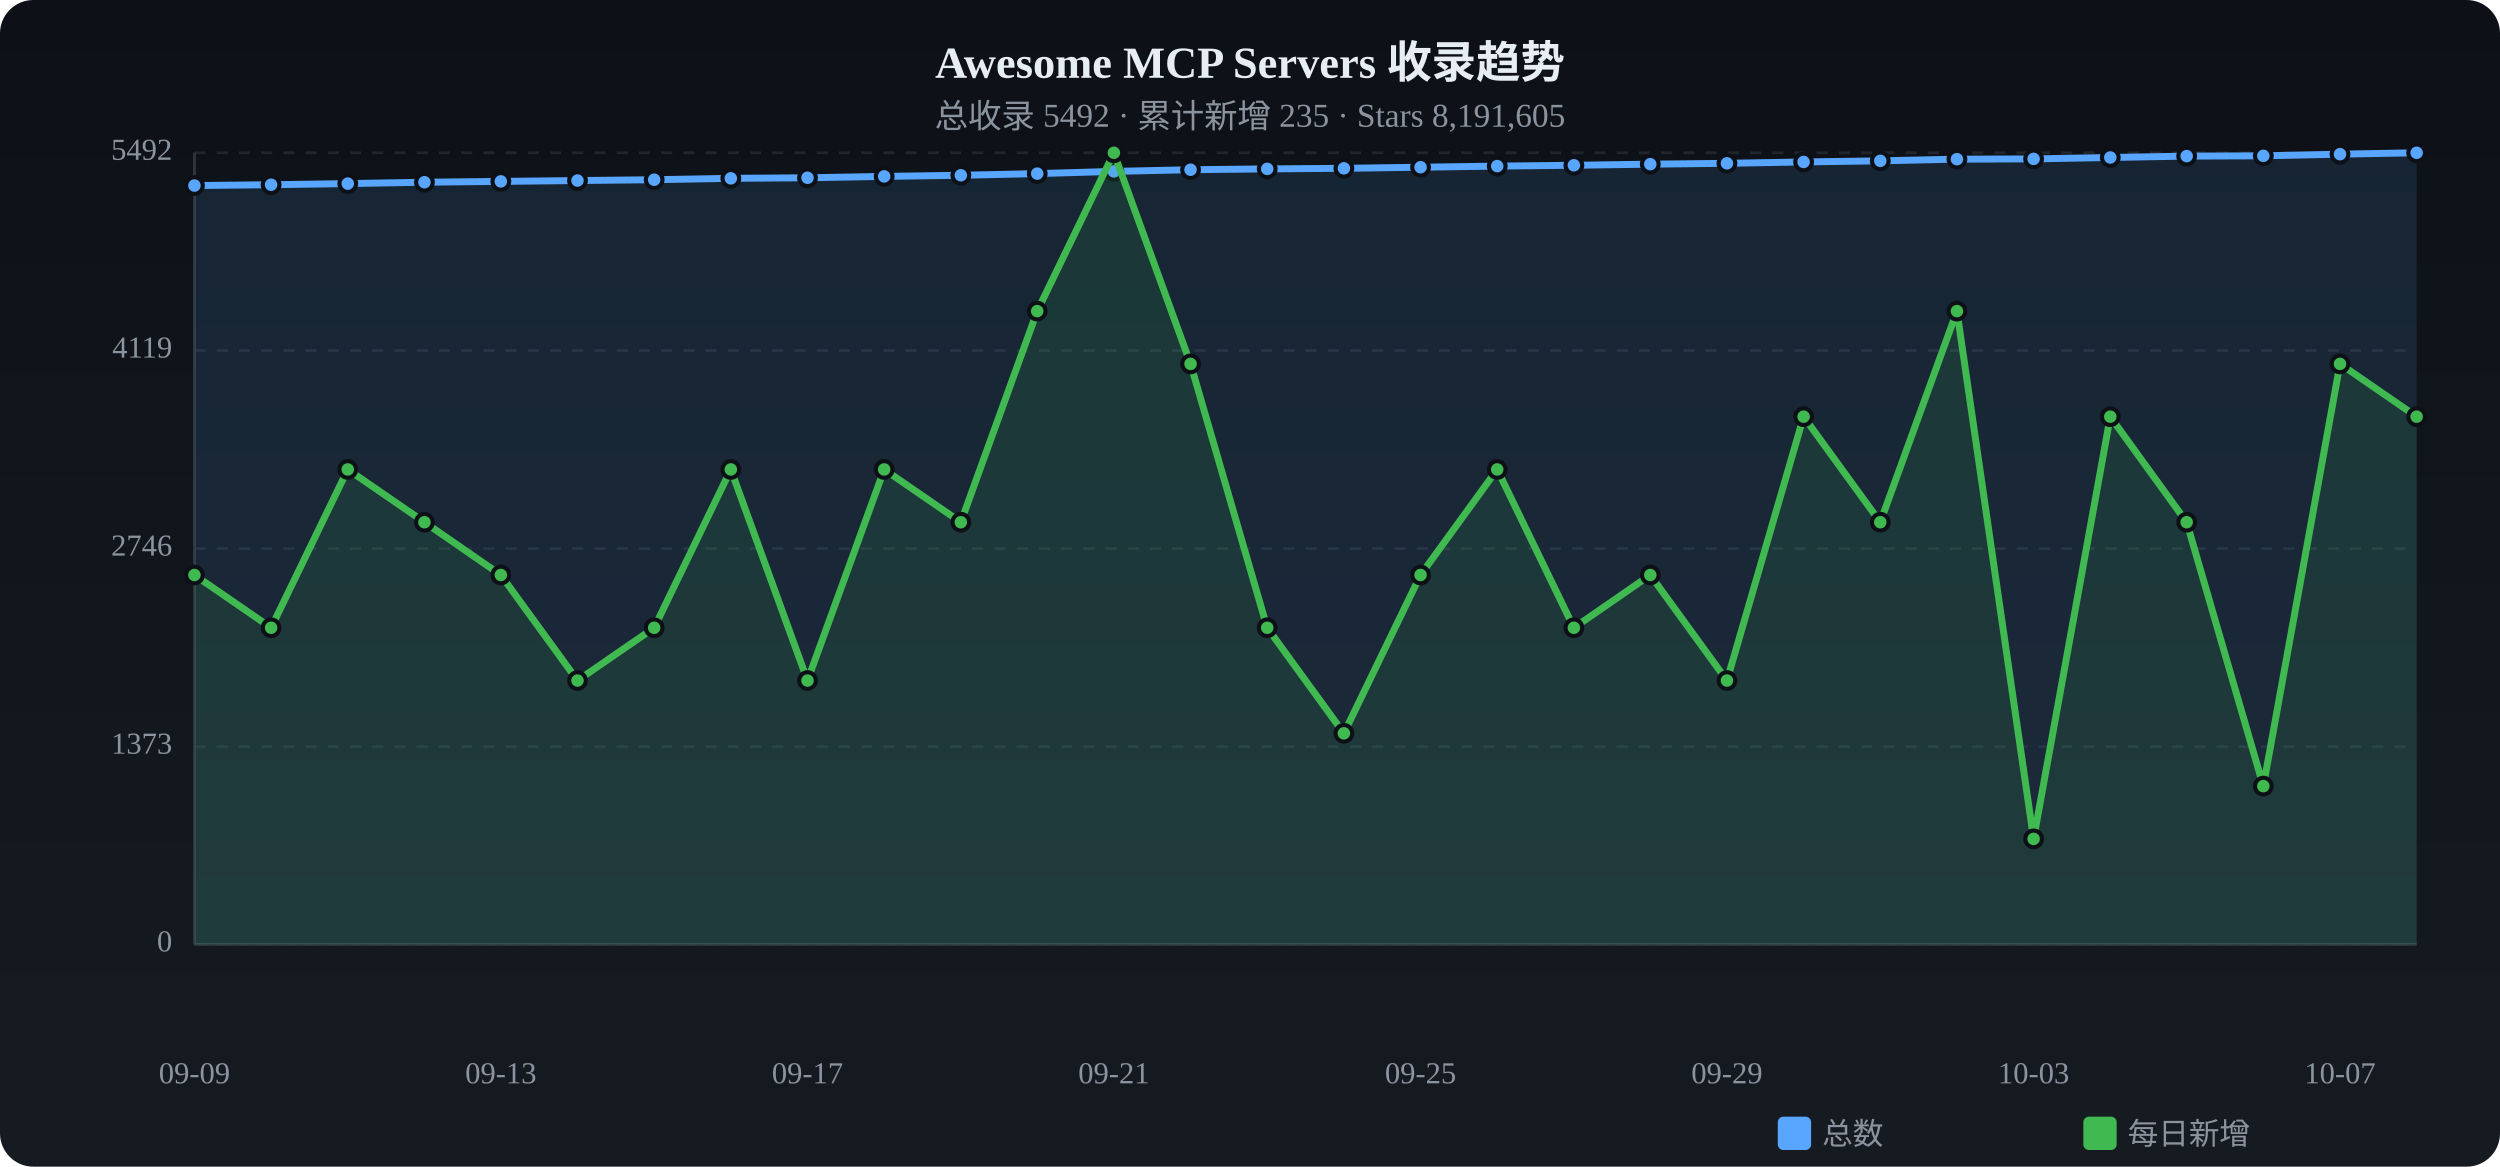
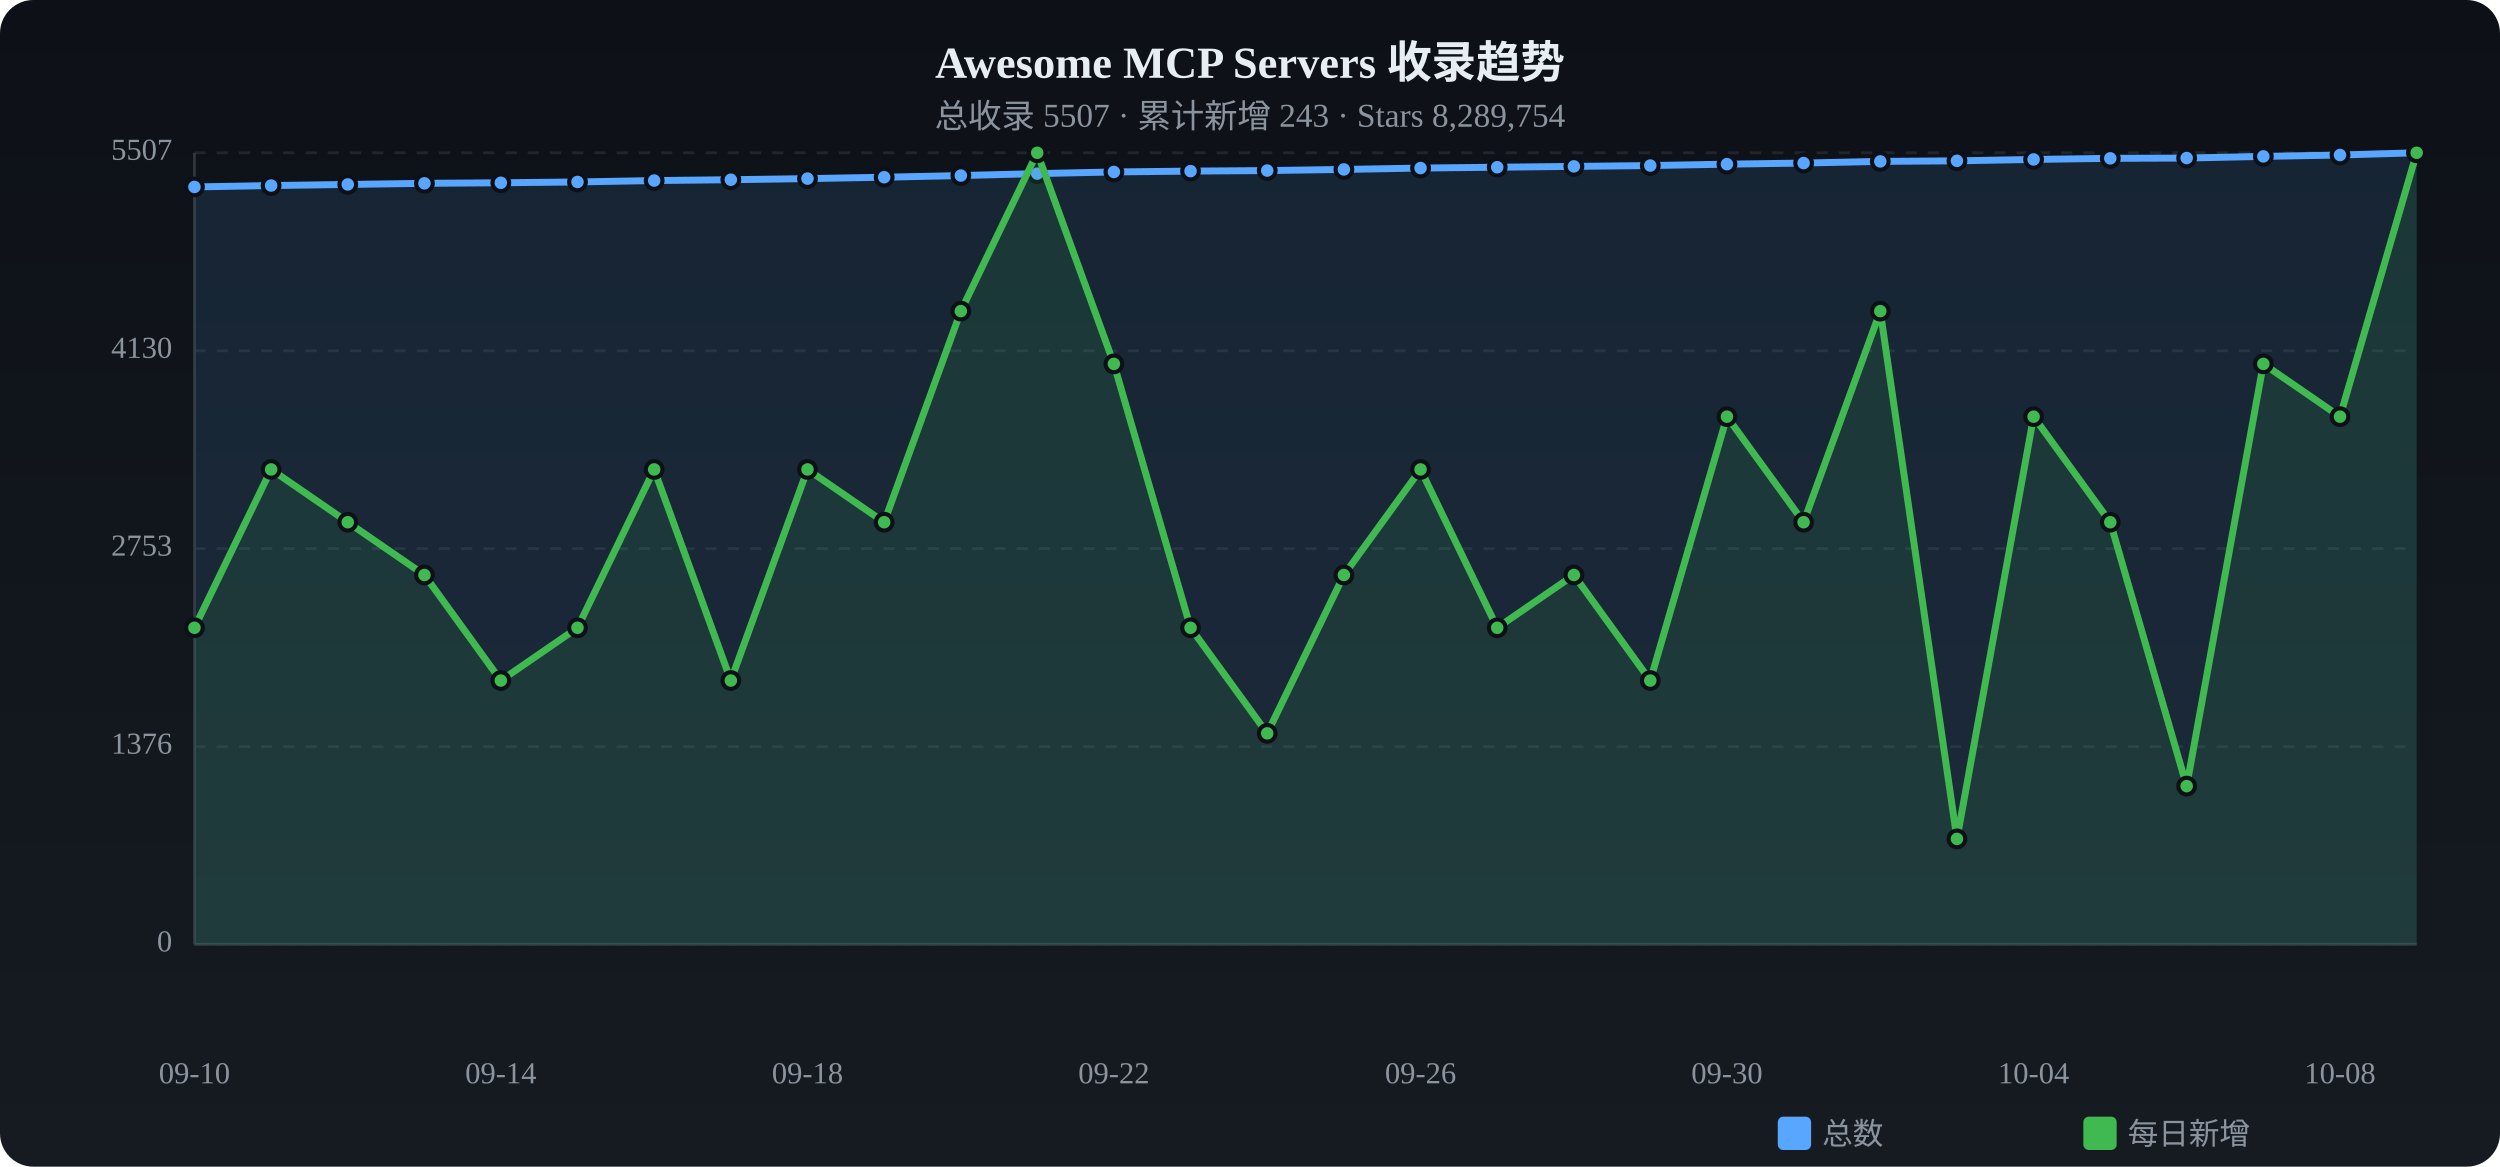
<svg xmlns="http://www.w3.org/2000/svg" viewBox="0 0 900 420" width="900" height="420">
  <defs>
    <linearGradient id="tbg" x1="0%" y1="0%" x2="0%" y2="100%">
      <stop offset="0%" stop-color="#0d1117" />
      <stop offset="100%" stop-color="#161b22" />
    </linearGradient>
  </defs>
  <rect width="900" height="420" rx="12" fill="url(#tbg)" />
  <text x="450.0" y="28" text-anchor="middle" fill="#e6edf3" font-size="16" font-weight="bold">Awesome MCP Servers 收录趋势</text>
-   <text x="450.0" y="46" text-anchor="middle" fill="#8b949e" font-size="12">总收录 5492 · 累计新增 235 · Stars 8,191,605</text>
+   <text x="450.0" y="46" text-anchor="middle" fill="#8b949e" font-size="12">总收录 5507 · 累计新增 243 · Stars 8,289,754</text>
  <text x="62" y="340.0" text-anchor="end" fill="#8b949e" font-size="11" dominant-baseline="middle">0</text>
  <line x1="70" y1="340.0" x2="870" y2="340.0" stroke="#21262d" stroke-dasharray="4 4" />
-   <text x="62" y="268.8" text-anchor="end" fill="#8b949e" font-size="11" dominant-baseline="middle">1373</text>
+   <text x="62" y="268.8" text-anchor="end" fill="#8b949e" font-size="11" dominant-baseline="middle">1376</text>
  <line x1="70" y1="268.8" x2="870" y2="268.8" stroke="#21262d" stroke-dasharray="4 4" />
-   <text x="62" y="197.5" text-anchor="end" fill="#8b949e" font-size="11" dominant-baseline="middle">2746</text>
+   <text x="62" y="197.5" text-anchor="end" fill="#8b949e" font-size="11" dominant-baseline="middle">2753</text>
  <line x1="70" y1="197.5" x2="870" y2="197.5" stroke="#21262d" stroke-dasharray="4 4" />
-   <text x="62" y="126.2" text-anchor="end" fill="#8b949e" font-size="11" dominant-baseline="middle">4119</text>
-   <line x1="70" y1="126.2" x2="870" y2="126.2" stroke="#21262d" stroke-dasharray="4 4" />
-   <text x="62" y="55.0" text-anchor="end" fill="#8b949e" font-size="11" dominant-baseline="middle">5492</text>
+   <text x="62" y="126.3" text-anchor="end" fill="#8b949e" font-size="11" dominant-baseline="middle">4130</text>
+   <line x1="70" y1="126.3" x2="870" y2="126.3" stroke="#21262d" stroke-dasharray="4 4" />
+   <text x="62" y="55.0" text-anchor="end" fill="#8b949e" font-size="11" dominant-baseline="middle">5507</text>
  <line x1="70" y1="55.0" x2="870" y2="55.0" stroke="#21262d" stroke-dasharray="4 4" />
  <line x1="70" y1="55" x2="70" y2="340" stroke="#30363d" />
  <line x1="70" y1="340" x2="870" y2="340" stroke="#30363d" />
-   <path d="M70.0,66.8 L97.6,66.5 L125.2,66.1 L152.8,65.6 L180.3,65.3 L207.9,65.0 L235.5,64.7 L263.1,64.2 L290.7,64.0 L318.3,63.5 L345.9,63.1 L373.4,62.5 L401.0,61.7 L428.6,61.1 L456.2,60.8 L483.8,60.6 L511.4,60.2 L539.0,59.8 L566.6,59.5 L594.1,59.1 L621.7,58.8 L649.3,58.3 L676.9,57.9 L704.5,57.3 L732.1,57.2 L759.7,56.7 L787.2,56.2 L814.8,56.1 L842.4,55.5 L870.0,55.0 L870.0,340 L70.0,340 Z" fill="#58a6ff" opacity="0.12" />
-   <polyline points="70.0,66.8 97.6,66.5 125.2,66.1 152.8,65.6 180.3,65.3 207.9,65.0 235.5,64.7 263.1,64.2 290.7,64.0 318.3,63.5 345.9,63.1 373.4,62.5 401.0,61.7 428.6,61.1 456.2,60.8 483.8,60.6 511.4,60.2 539.0,59.8 566.6,59.5 594.1,59.1 621.7,58.8 649.3,58.3 676.9,57.9 704.5,57.3 732.1,57.2 759.7,56.7 787.2,56.2 814.8,56.1 842.4,55.5 870.0,55.0" fill="none" stroke="#58a6ff" stroke-width="2.5" stroke-linecap="round" stroke-linejoin="round" />
-   <circle cx="70.0" cy="66.8" r="3" fill="#58a6ff" stroke="#0d1117" stroke-width="1.5" />
-   <circle cx="97.6" cy="66.5" r="3" fill="#58a6ff" stroke="#0d1117" stroke-width="1.5" />
-   <circle cx="125.2" cy="66.1" r="3" fill="#58a6ff" stroke="#0d1117" stroke-width="1.5" />
-   <circle cx="152.8" cy="65.6" r="3" fill="#58a6ff" stroke="#0d1117" stroke-width="1.5" />
-   <circle cx="180.3" cy="65.3" r="3" fill="#58a6ff" stroke="#0d1117" stroke-width="1.5" />
-   <circle cx="207.9" cy="65.0" r="3" fill="#58a6ff" stroke="#0d1117" stroke-width="1.5" />
-   <circle cx="235.5" cy="64.7" r="3" fill="#58a6ff" stroke="#0d1117" stroke-width="1.5" />
-   <circle cx="263.1" cy="64.2" r="3" fill="#58a6ff" stroke="#0d1117" stroke-width="1.5" />
-   <circle cx="290.7" cy="64.0" r="3" fill="#58a6ff" stroke="#0d1117" stroke-width="1.5" />
-   <circle cx="318.3" cy="63.5" r="3" fill="#58a6ff" stroke="#0d1117" stroke-width="1.5" />
-   <circle cx="345.9" cy="63.1" r="3" fill="#58a6ff" stroke="#0d1117" stroke-width="1.5" />
+   <path d="M70.0,67.3 L97.6,66.8 L125.2,66.4 L152.8,66.0 L180.3,65.8 L207.9,65.5 L235.5,65.0 L263.1,64.7 L290.7,64.3 L318.3,63.8 L345.9,63.2 L373.4,62.5 L401.0,61.9 L428.6,61.6 L456.2,61.4 L483.8,61.0 L511.4,60.5 L539.0,60.2 L566.6,59.9 L594.1,59.6 L621.7,59.1 L649.3,58.7 L676.9,58.1 L704.5,57.9 L732.1,57.4 L759.7,57.0 L787.2,56.9 L814.8,56.3 L842.4,55.8 L870.0,55.0 L870.0,340 L70.0,340 Z" fill="#58a6ff" opacity="0.12" />
+   <polyline points="70.0,67.3 97.6,66.8 125.2,66.4 152.8,66.0 180.3,65.8 207.9,65.5 235.5,65.0 263.1,64.7 290.7,64.3 318.3,63.8 345.9,63.2 373.4,62.5 401.0,61.9 428.6,61.6 456.2,61.4 483.8,61.0 511.4,60.5 539.0,60.2 566.6,59.9 594.1,59.6 621.7,59.1 649.3,58.7 676.9,58.1 704.5,57.9 732.1,57.4 759.7,57.0 787.2,56.9 814.8,56.3 842.4,55.8 870.0,55.0" fill="none" stroke="#58a6ff" stroke-width="2.5" stroke-linecap="round" stroke-linejoin="round" />
+   <circle cx="70.0" cy="67.3" r="3" fill="#58a6ff" stroke="#0d1117" stroke-width="1.5" />
+   <circle cx="97.6" cy="66.8" r="3" fill="#58a6ff" stroke="#0d1117" stroke-width="1.5" />
+   <circle cx="125.2" cy="66.4" r="3" fill="#58a6ff" stroke="#0d1117" stroke-width="1.5" />
+   <circle cx="152.8" cy="66.0" r="3" fill="#58a6ff" stroke="#0d1117" stroke-width="1.5" />
+   <circle cx="180.3" cy="65.8" r="3" fill="#58a6ff" stroke="#0d1117" stroke-width="1.5" />
+   <circle cx="207.9" cy="65.5" r="3" fill="#58a6ff" stroke="#0d1117" stroke-width="1.5" />
+   <circle cx="235.5" cy="65.0" r="3" fill="#58a6ff" stroke="#0d1117" stroke-width="1.5" />
+   <circle cx="263.1" cy="64.7" r="3" fill="#58a6ff" stroke="#0d1117" stroke-width="1.5" />
+   <circle cx="290.7" cy="64.3" r="3" fill="#58a6ff" stroke="#0d1117" stroke-width="1.5" />
+   <circle cx="318.3" cy="63.8" r="3" fill="#58a6ff" stroke="#0d1117" stroke-width="1.5" />
+   <circle cx="345.9" cy="63.2" r="3" fill="#58a6ff" stroke="#0d1117" stroke-width="1.5" />
  <circle cx="373.4" cy="62.5" r="3" fill="#58a6ff" stroke="#0d1117" stroke-width="1.5" />
-   <circle cx="401.0" cy="61.7" r="3" fill="#58a6ff" stroke="#0d1117" stroke-width="1.5" />
-   <circle cx="428.6" cy="61.1" r="3" fill="#58a6ff" stroke="#0d1117" stroke-width="1.5" />
-   <circle cx="456.2" cy="60.8" r="3" fill="#58a6ff" stroke="#0d1117" stroke-width="1.5" />
-   <circle cx="483.8" cy="60.6" r="3" fill="#58a6ff" stroke="#0d1117" stroke-width="1.5" />
-   <circle cx="511.4" cy="60.2" r="3" fill="#58a6ff" stroke="#0d1117" stroke-width="1.5" />
-   <circle cx="539.0" cy="59.8" r="3" fill="#58a6ff" stroke="#0d1117" stroke-width="1.5" />
-   <circle cx="566.6" cy="59.5" r="3" fill="#58a6ff" stroke="#0d1117" stroke-width="1.5" />
-   <circle cx="594.1" cy="59.1" r="3" fill="#58a6ff" stroke="#0d1117" stroke-width="1.5" />
-   <circle cx="621.7" cy="58.8" r="3" fill="#58a6ff" stroke="#0d1117" stroke-width="1.5" />
-   <circle cx="649.3" cy="58.3" r="3" fill="#58a6ff" stroke="#0d1117" stroke-width="1.5" />
-   <circle cx="676.9" cy="57.9" r="3" fill="#58a6ff" stroke="#0d1117" stroke-width="1.5" />
-   <circle cx="704.5" cy="57.3" r="3" fill="#58a6ff" stroke="#0d1117" stroke-width="1.5" />
-   <circle cx="732.1" cy="57.2" r="3" fill="#58a6ff" stroke="#0d1117" stroke-width="1.5" />
-   <circle cx="759.7" cy="56.7" r="3" fill="#58a6ff" stroke="#0d1117" stroke-width="1.5" />
-   <circle cx="787.2" cy="56.2" r="3" fill="#58a6ff" stroke="#0d1117" stroke-width="1.5" />
-   <circle cx="814.8" cy="56.1" r="3" fill="#58a6ff" stroke="#0d1117" stroke-width="1.5" />
-   <circle cx="842.4" cy="55.5" r="3" fill="#58a6ff" stroke="#0d1117" stroke-width="1.5" />
+   <circle cx="401.0" cy="61.9" r="3" fill="#58a6ff" stroke="#0d1117" stroke-width="1.5" />
+   <circle cx="428.6" cy="61.6" r="3" fill="#58a6ff" stroke="#0d1117" stroke-width="1.5" />
+   <circle cx="456.2" cy="61.4" r="3" fill="#58a6ff" stroke="#0d1117" stroke-width="1.5" />
+   <circle cx="483.8" cy="61.0" r="3" fill="#58a6ff" stroke="#0d1117" stroke-width="1.5" />
+   <circle cx="511.4" cy="60.5" r="3" fill="#58a6ff" stroke="#0d1117" stroke-width="1.5" />
+   <circle cx="539.0" cy="60.2" r="3" fill="#58a6ff" stroke="#0d1117" stroke-width="1.5" />
+   <circle cx="566.6" cy="59.9" r="3" fill="#58a6ff" stroke="#0d1117" stroke-width="1.5" />
+   <circle cx="594.1" cy="59.6" r="3" fill="#58a6ff" stroke="#0d1117" stroke-width="1.5" />
+   <circle cx="621.7" cy="59.1" r="3" fill="#58a6ff" stroke="#0d1117" stroke-width="1.5" />
+   <circle cx="649.3" cy="58.7" r="3" fill="#58a6ff" stroke="#0d1117" stroke-width="1.5" />
+   <circle cx="676.9" cy="58.1" r="3" fill="#58a6ff" stroke="#0d1117" stroke-width="1.5" />
+   <circle cx="704.5" cy="57.9" r="3" fill="#58a6ff" stroke="#0d1117" stroke-width="1.5" />
+   <circle cx="732.1" cy="57.4" r="3" fill="#58a6ff" stroke="#0d1117" stroke-width="1.5" />
+   <circle cx="759.7" cy="57.0" r="3" fill="#58a6ff" stroke="#0d1117" stroke-width="1.5" />
+   <circle cx="787.2" cy="56.9" r="3" fill="#58a6ff" stroke="#0d1117" stroke-width="1.5" />
+   <circle cx="814.8" cy="56.3" r="3" fill="#58a6ff" stroke="#0d1117" stroke-width="1.5" />
+   <circle cx="842.4" cy="55.8" r="3" fill="#58a6ff" stroke="#0d1117" stroke-width="1.5" />
  <circle cx="870.0" cy="55.0" r="3" fill="#58a6ff" stroke="#0d1117" stroke-width="1.5" />
-   <path d="M70.0,207.0 L97.6,226.0 L125.2,169.0 L152.8,188.0 L180.3,207.0 L207.9,245.0 L235.5,226.0 L263.1,169.0 L290.7,245.0 L318.3,169.0 L345.9,188.0 L373.4,112.0 L401.0,55.0 L428.6,131.0 L456.2,226.0 L483.8,264.0 L511.4,207.0 L539.0,169.0 L566.6,226.0 L594.1,207.0 L621.7,245.0 L649.3,150.0 L676.9,188.0 L704.5,112.0 L732.1,302.0 L759.7,150.0 L787.2,188.0 L814.8,283.0 L842.4,131.0 L870.0,150.0 L870.0,340 L70.0,340 Z" fill="#3fb950" opacity="0.12" />
-   <polyline points="70.0,207.0 97.6,226.0 125.2,169.0 152.8,188.0 180.3,207.0 207.9,245.0 235.5,226.0 263.1,169.0 290.7,245.0 318.3,169.0 345.9,188.0 373.4,112.0 401.0,55.0 428.6,131.0 456.2,226.0 483.8,264.0 511.4,207.0 539.0,169.0 566.6,226.0 594.1,207.0 621.7,245.0 649.3,150.0 676.9,188.0 704.5,112.0 732.1,302.0 759.7,150.0 787.2,188.0 814.8,283.0 842.4,131.0 870.0,150.0" fill="none" stroke="#3fb950" stroke-width="2.5" stroke-linecap="round" stroke-linejoin="round" />
-   <circle cx="70.0" cy="207.0" r="3" fill="#3fb950" stroke="#0d1117" stroke-width="1.5" />
-   <circle cx="97.6" cy="226.0" r="3" fill="#3fb950" stroke="#0d1117" stroke-width="1.5" />
-   <circle cx="125.2" cy="169.0" r="3" fill="#3fb950" stroke="#0d1117" stroke-width="1.5" />
-   <circle cx="152.8" cy="188.0" r="3" fill="#3fb950" stroke="#0d1117" stroke-width="1.5" />
-   <circle cx="180.3" cy="207.0" r="3" fill="#3fb950" stroke="#0d1117" stroke-width="1.5" />
-   <circle cx="207.9" cy="245.0" r="3" fill="#3fb950" stroke="#0d1117" stroke-width="1.5" />
-   <circle cx="235.5" cy="226.0" r="3" fill="#3fb950" stroke="#0d1117" stroke-width="1.5" />
-   <circle cx="263.1" cy="169.0" r="3" fill="#3fb950" stroke="#0d1117" stroke-width="1.5" />
-   <circle cx="290.7" cy="245.0" r="3" fill="#3fb950" stroke="#0d1117" stroke-width="1.5" />
-   <circle cx="318.3" cy="169.0" r="3" fill="#3fb950" stroke="#0d1117" stroke-width="1.5" />
-   <circle cx="345.9" cy="188.0" r="3" fill="#3fb950" stroke="#0d1117" stroke-width="1.5" />
-   <circle cx="373.4" cy="112.0" r="3" fill="#3fb950" stroke="#0d1117" stroke-width="1.5" />
-   <circle cx="401.0" cy="55.0" r="3" fill="#3fb950" stroke="#0d1117" stroke-width="1.5" />
-   <circle cx="428.6" cy="131.0" r="3" fill="#3fb950" stroke="#0d1117" stroke-width="1.5" />
-   <circle cx="456.2" cy="226.0" r="3" fill="#3fb950" stroke="#0d1117" stroke-width="1.5" />
-   <circle cx="483.8" cy="264.0" r="3" fill="#3fb950" stroke="#0d1117" stroke-width="1.5" />
-   <circle cx="511.4" cy="207.0" r="3" fill="#3fb950" stroke="#0d1117" stroke-width="1.5" />
-   <circle cx="539.0" cy="169.0" r="3" fill="#3fb950" stroke="#0d1117" stroke-width="1.5" />
-   <circle cx="566.6" cy="226.0" r="3" fill="#3fb950" stroke="#0d1117" stroke-width="1.5" />
-   <circle cx="594.1" cy="207.0" r="3" fill="#3fb950" stroke="#0d1117" stroke-width="1.5" />
-   <circle cx="621.7" cy="245.0" r="3" fill="#3fb950" stroke="#0d1117" stroke-width="1.5" />
-   <circle cx="649.3" cy="150.0" r="3" fill="#3fb950" stroke="#0d1117" stroke-width="1.5" />
-   <circle cx="676.9" cy="188.0" r="3" fill="#3fb950" stroke="#0d1117" stroke-width="1.5" />
-   <circle cx="704.5" cy="112.0" r="3" fill="#3fb950" stroke="#0d1117" stroke-width="1.5" />
-   <circle cx="732.1" cy="302.0" r="3" fill="#3fb950" stroke="#0d1117" stroke-width="1.5" />
-   <circle cx="759.7" cy="150.0" r="3" fill="#3fb950" stroke="#0d1117" stroke-width="1.5" />
-   <circle cx="787.2" cy="188.0" r="3" fill="#3fb950" stroke="#0d1117" stroke-width="1.5" />
-   <circle cx="814.8" cy="283.0" r="3" fill="#3fb950" stroke="#0d1117" stroke-width="1.5" />
-   <circle cx="842.4" cy="131.0" r="3" fill="#3fb950" stroke="#0d1117" stroke-width="1.5" />
-   <circle cx="870.0" cy="150.0" r="3" fill="#3fb950" stroke="#0d1117" stroke-width="1.5" />
-   <text x="70.0" y="390" text-anchor="middle" fill="#8b949e" font-size="11">09-09</text>
-   <text x="180.3" y="390" text-anchor="middle" fill="#8b949e" font-size="11">09-13</text>
-   <text x="290.7" y="390" text-anchor="middle" fill="#8b949e" font-size="11">09-17</text>
-   <text x="401.0" y="390" text-anchor="middle" fill="#8b949e" font-size="11">09-21</text>
-   <text x="511.4" y="390" text-anchor="middle" fill="#8b949e" font-size="11">09-25</text>
-   <text x="621.7" y="390" text-anchor="middle" fill="#8b949e" font-size="11">09-29</text>
-   <text x="732.1" y="390" text-anchor="middle" fill="#8b949e" font-size="11">10-03</text>
-   <text x="842.4" y="390" text-anchor="middle" fill="#8b949e" font-size="11">10-07</text>
+   <path d="M70.0,226.0 L97.6,169.0 L125.2,188.0 L152.8,207.0 L180.3,245.0 L207.9,226.0 L235.5,169.0 L263.1,245.0 L290.7,169.0 L318.3,188.0 L345.9,112.0 L373.4,55.0 L401.0,131.0 L428.6,226.0 L456.2,264.0 L483.8,207.0 L511.4,169.0 L539.0,226.0 L566.6,207.0 L594.1,245.0 L621.7,150.0 L649.3,188.0 L676.9,112.0 L704.5,302.0 L732.1,150.0 L759.7,188.0 L787.2,283.0 L814.8,131.0 L842.4,150.0 L870.0,55.0 L870.0,340 L70.0,340 Z" fill="#3fb950" opacity="0.12" />
+   <polyline points="70.0,226.0 97.6,169.0 125.2,188.0 152.8,207.0 180.3,245.0 207.9,226.0 235.5,169.0 263.1,245.0 290.7,169.0 318.3,188.0 345.9,112.0 373.4,55.0 401.0,131.0 428.6,226.0 456.2,264.0 483.8,207.0 511.4,169.0 539.0,226.0 566.6,207.0 594.1,245.0 621.7,150.0 649.3,188.0 676.9,112.0 704.5,302.0 732.1,150.0 759.7,188.0 787.2,283.0 814.8,131.0 842.4,150.0 870.0,55.0" fill="none" stroke="#3fb950" stroke-width="2.5" stroke-linecap="round" stroke-linejoin="round" />
+   <circle cx="70.0" cy="226.0" r="3" fill="#3fb950" stroke="#0d1117" stroke-width="1.5" />
+   <circle cx="97.6" cy="169.0" r="3" fill="#3fb950" stroke="#0d1117" stroke-width="1.5" />
+   <circle cx="125.2" cy="188.0" r="3" fill="#3fb950" stroke="#0d1117" stroke-width="1.5" />
+   <circle cx="152.8" cy="207.0" r="3" fill="#3fb950" stroke="#0d1117" stroke-width="1.5" />
+   <circle cx="180.3" cy="245.0" r="3" fill="#3fb950" stroke="#0d1117" stroke-width="1.5" />
+   <circle cx="207.9" cy="226.0" r="3" fill="#3fb950" stroke="#0d1117" stroke-width="1.5" />
+   <circle cx="235.5" cy="169.0" r="3" fill="#3fb950" stroke="#0d1117" stroke-width="1.5" />
+   <circle cx="263.1" cy="245.0" r="3" fill="#3fb950" stroke="#0d1117" stroke-width="1.5" />
+   <circle cx="290.7" cy="169.0" r="3" fill="#3fb950" stroke="#0d1117" stroke-width="1.5" />
+   <circle cx="318.3" cy="188.0" r="3" fill="#3fb950" stroke="#0d1117" stroke-width="1.5" />
+   <circle cx="345.9" cy="112.0" r="3" fill="#3fb950" stroke="#0d1117" stroke-width="1.5" />
+   <circle cx="373.4" cy="55.0" r="3" fill="#3fb950" stroke="#0d1117" stroke-width="1.5" />
+   <circle cx="401.0" cy="131.0" r="3" fill="#3fb950" stroke="#0d1117" stroke-width="1.5" />
+   <circle cx="428.6" cy="226.0" r="3" fill="#3fb950" stroke="#0d1117" stroke-width="1.5" />
+   <circle cx="456.2" cy="264.0" r="3" fill="#3fb950" stroke="#0d1117" stroke-width="1.5" />
+   <circle cx="483.8" cy="207.0" r="3" fill="#3fb950" stroke="#0d1117" stroke-width="1.5" />
+   <circle cx="511.4" cy="169.0" r="3" fill="#3fb950" stroke="#0d1117" stroke-width="1.5" />
+   <circle cx="539.0" cy="226.0" r="3" fill="#3fb950" stroke="#0d1117" stroke-width="1.5" />
+   <circle cx="566.6" cy="207.0" r="3" fill="#3fb950" stroke="#0d1117" stroke-width="1.5" />
+   <circle cx="594.1" cy="245.0" r="3" fill="#3fb950" stroke="#0d1117" stroke-width="1.5" />
+   <circle cx="621.7" cy="150.0" r="3" fill="#3fb950" stroke="#0d1117" stroke-width="1.5" />
+   <circle cx="649.3" cy="188.0" r="3" fill="#3fb950" stroke="#0d1117" stroke-width="1.5" />
+   <circle cx="676.9" cy="112.0" r="3" fill="#3fb950" stroke="#0d1117" stroke-width="1.5" />
+   <circle cx="704.5" cy="302.0" r="3" fill="#3fb950" stroke="#0d1117" stroke-width="1.5" />
+   <circle cx="732.1" cy="150.0" r="3" fill="#3fb950" stroke="#0d1117" stroke-width="1.5" />
+   <circle cx="759.7" cy="188.0" r="3" fill="#3fb950" stroke="#0d1117" stroke-width="1.5" />
+   <circle cx="787.2" cy="283.0" r="3" fill="#3fb950" stroke="#0d1117" stroke-width="1.5" />
+   <circle cx="814.8" cy="131.0" r="3" fill="#3fb950" stroke="#0d1117" stroke-width="1.5" />
+   <circle cx="842.4" cy="150.0" r="3" fill="#3fb950" stroke="#0d1117" stroke-width="1.5" />
+   <circle cx="870.0" cy="55.0" r="3" fill="#3fb950" stroke="#0d1117" stroke-width="1.5" />
+   <text x="70.0" y="390" text-anchor="middle" fill="#8b949e" font-size="11">09-10</text>
+   <text x="180.3" y="390" text-anchor="middle" fill="#8b949e" font-size="11">09-14</text>
+   <text x="290.7" y="390" text-anchor="middle" fill="#8b949e" font-size="11">09-18</text>
+   <text x="401.0" y="390" text-anchor="middle" fill="#8b949e" font-size="11">09-22</text>
+   <text x="511.4" y="390" text-anchor="middle" fill="#8b949e" font-size="11">09-26</text>
+   <text x="621.7" y="390" text-anchor="middle" fill="#8b949e" font-size="11">09-30</text>
+   <text x="732.1" y="390" text-anchor="middle" fill="#8b949e" font-size="11">10-04</text>
+   <text x="842.4" y="390" text-anchor="middle" fill="#8b949e" font-size="11">10-08</text>
  <rect x="640" y="402" width="12" height="12" rx="2" fill="#58a6ff" />
  <text x="656" y="412" fill="#8b949e" font-size="11">总数</text>
  <rect x="750" y="402" width="12" height="12" rx="2" fill="#3fb950" />
  <text x="766" y="412" fill="#8b949e" font-size="11">每日新增</text>
</svg>
